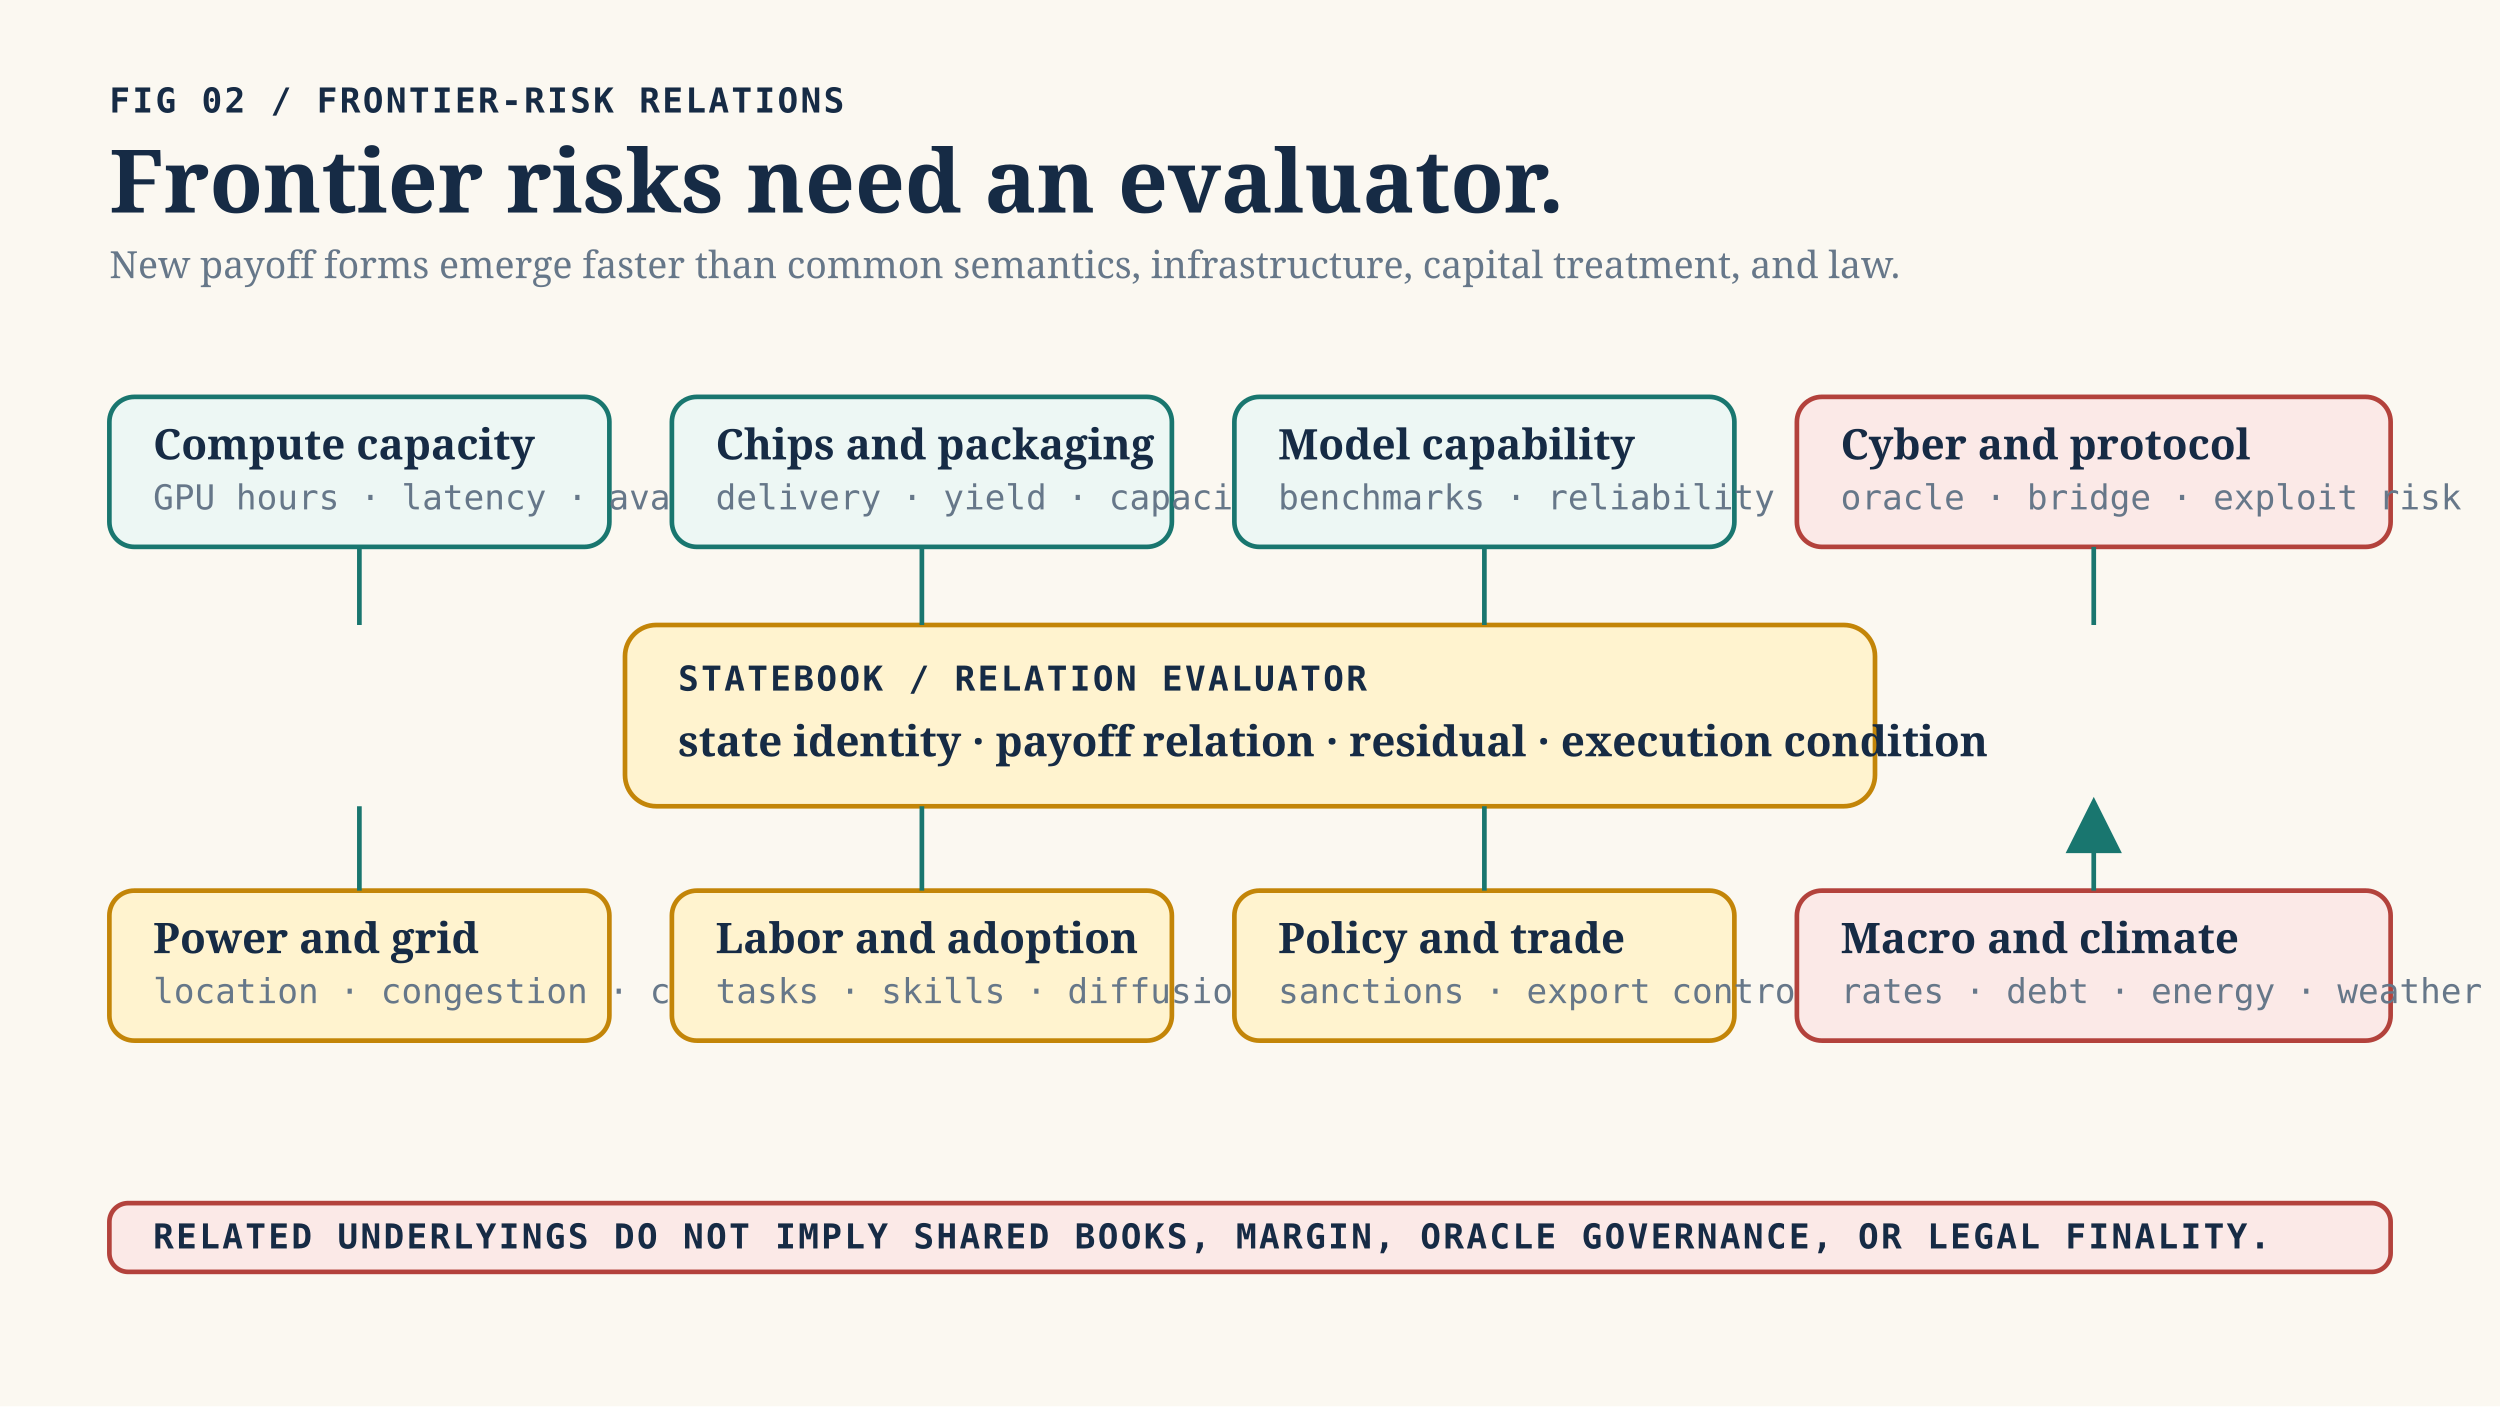
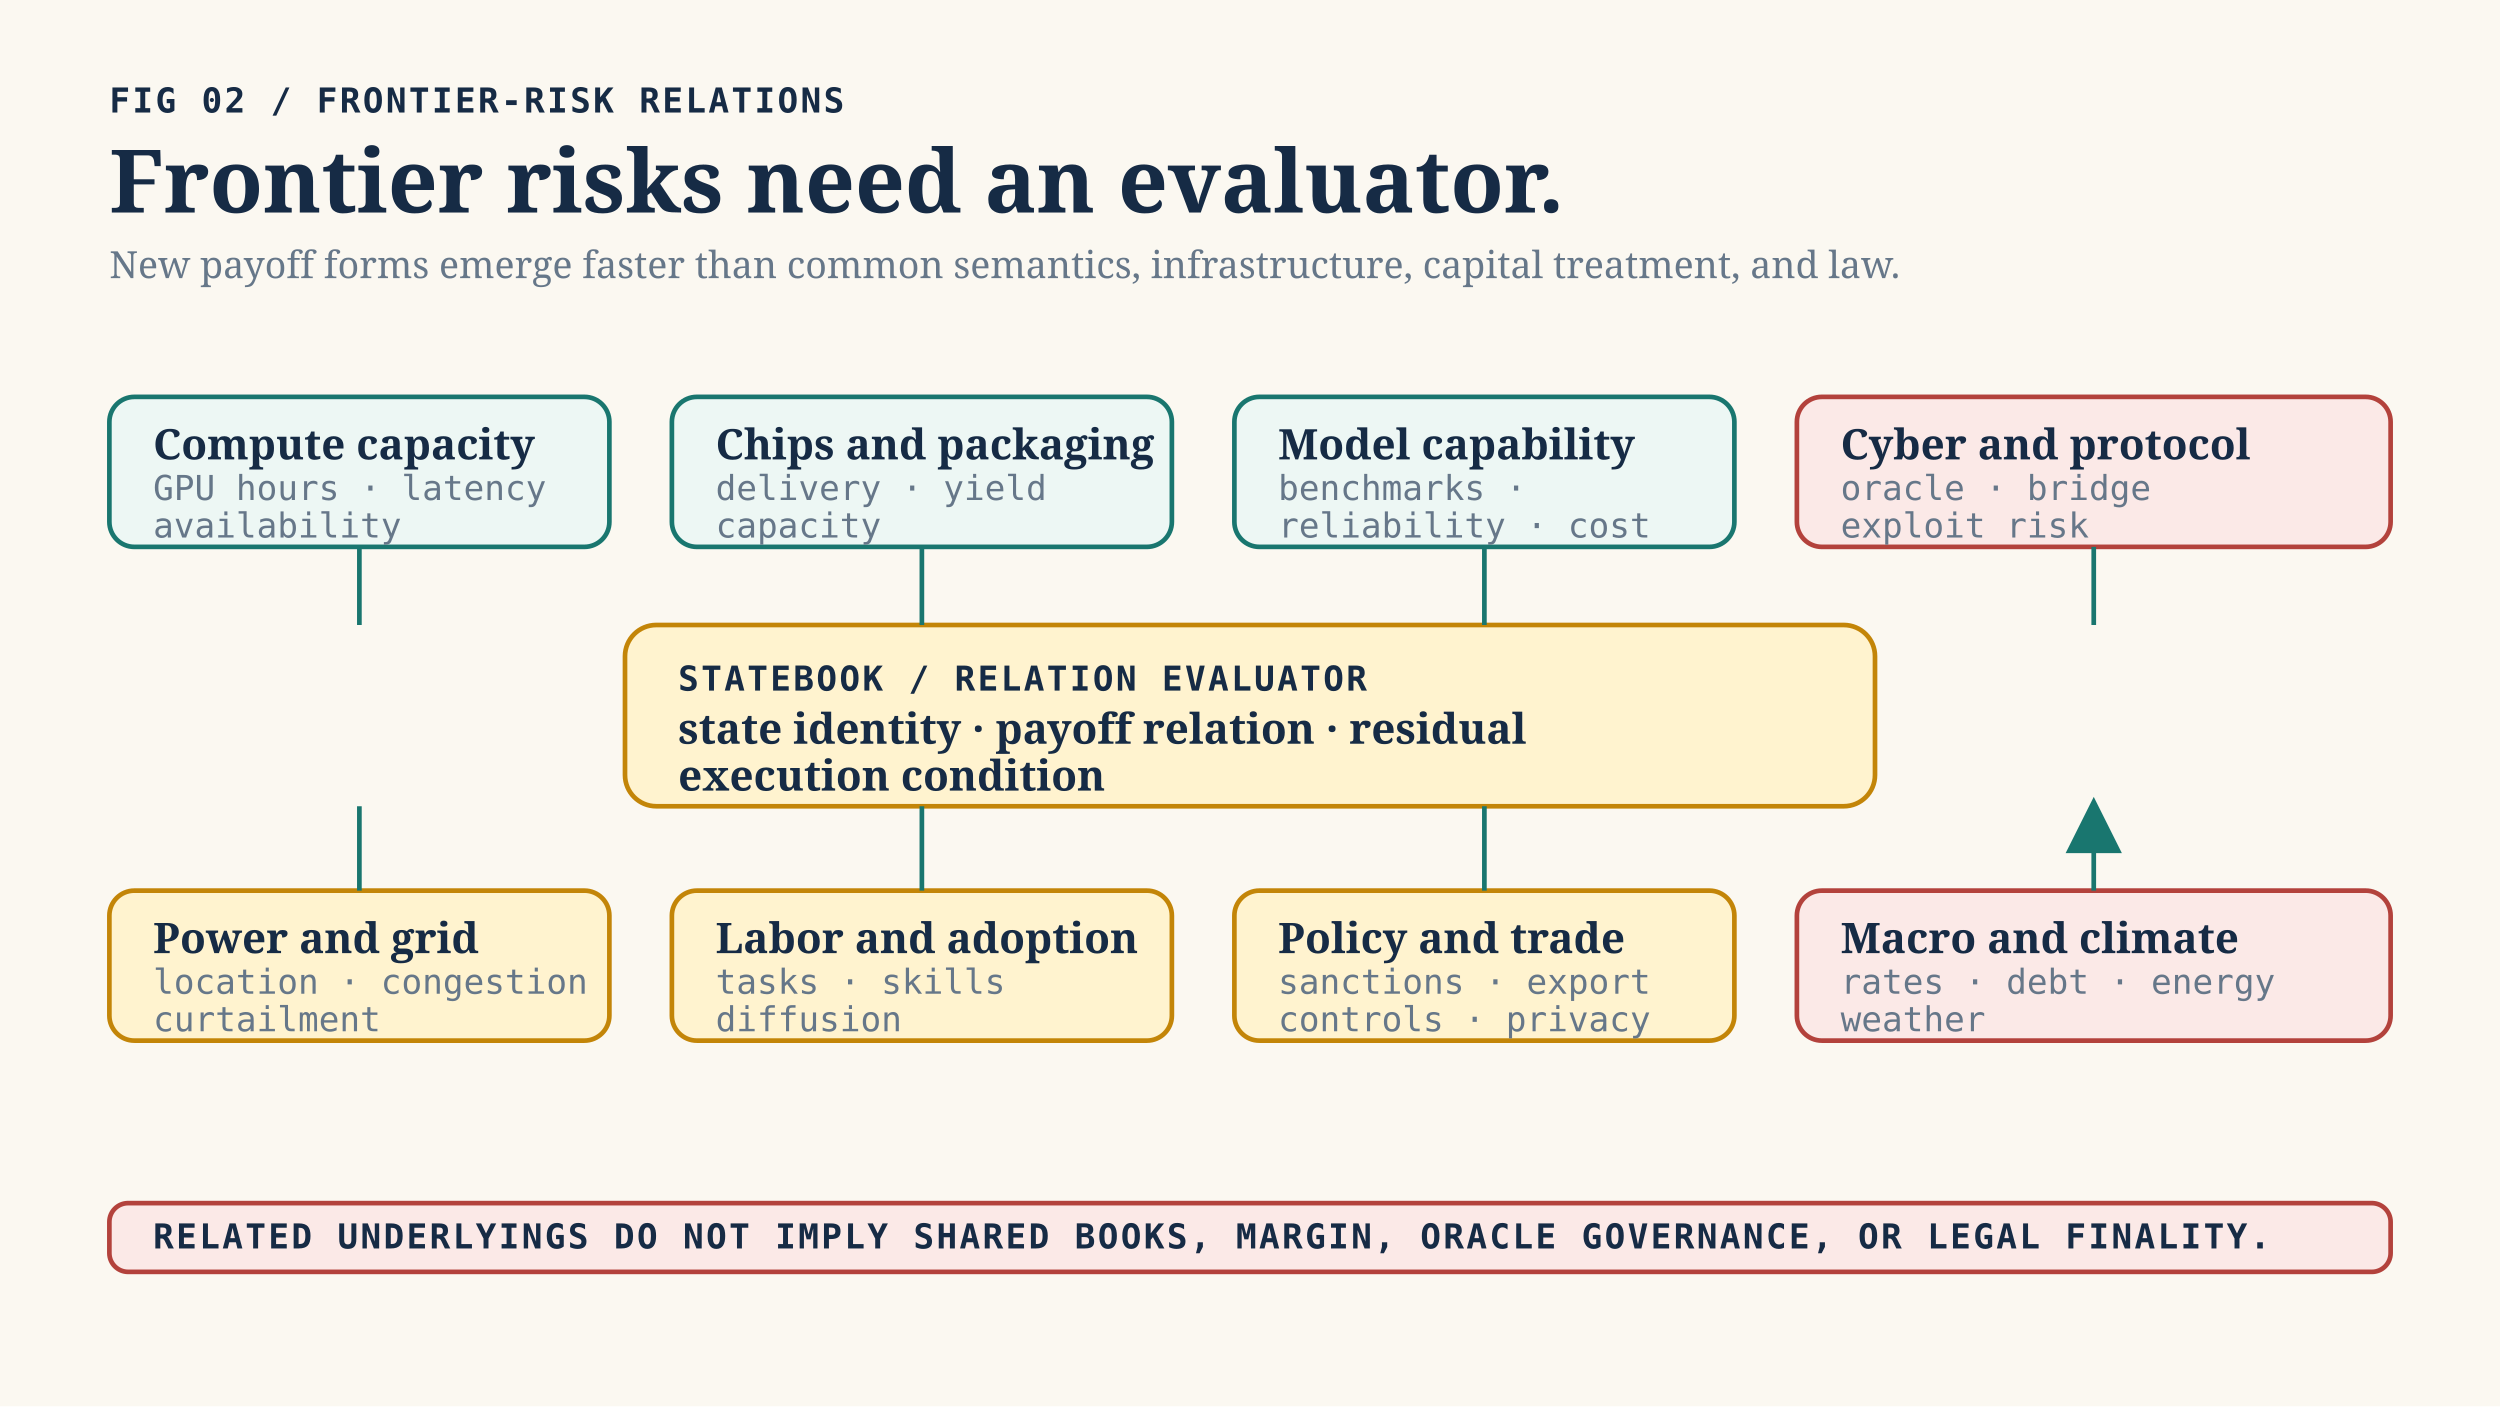
<svg xmlns="http://www.w3.org/2000/svg" width="1600" height="900" viewBox="0 0 1600 900" role="img" aria-labelledby="title desc">
  <defs>
    <style>.ink{fill:#162b45}.muted{fill:#667789}.h{font:700 56px Georgia,serif}.t{font:700 27px Georgia,serif}.b{font:24px Georgia,serif}.k{font:700 22px ui-monospace,Consolas,monospace;letter-spacing:1.5px}.x{font:22px ui-monospace,Consolas,monospace}.navy{fill:#fffdfa;stroke:#173a63;stroke-width:3}.teal{fill:#edf7f4;stroke:#19766f;stroke-width:3}.gold{fill:#fff3cf;stroke:#c38508;stroke-width:3}.red{fill:#fbe9e7;stroke:#b3423c;stroke-width:3}</style>
    <marker id="arrow" markerWidth="12" markerHeight="12" refX="10" refY="6" orient="auto">
      <path d="M0,0 L12,6 L0,12 Z" fill="#19766f" />
    </marker>
  </defs>
  <rect width="1600" height="900" fill="#fbf8f1" />
  <text x="70" y="72" class="k ink">FIG 02 / FRONTIER-RISK RELATIONS</text>
  <text x="70" y="136" class="h ink">Frontier risks need an evaluator.</text>
  <text x="70" y="178" class="b muted">New payoff forms emerge faster than common semantics, infrastructure, capital treatment, and law.</text>
  <g>
    <rect x="70" y="254" width="320" height="96" rx="16" class="teal" />
    <text x="98" y="294" class="t ink">Compute capacity</text>
-     <text x="98" y="326" class="x muted">GPU hours · latency · availability</text>
+     <text x="98" y="320" class="x muted">
+       <tspan x="98">GPU hours · latency</tspan>
+       <tspan x="98" dy="24">availability</tspan>
+     </text>
    <rect x="430" y="254" width="320" height="96" rx="16" class="teal" />
    <text x="458" y="294" class="t ink">Chips and packaging</text>
-     <text x="458" y="326" class="x muted">delivery · yield · capacity</text>
+     <text x="458" y="320" class="x muted">
+       <tspan x="458">delivery · yield</tspan>
+       <tspan x="458" dy="24">capacity</tspan>
+     </text>
    <rect x="790" y="254" width="320" height="96" rx="16" class="teal" />
    <text x="818" y="294" class="t ink">Model capability</text>
-     <text x="818" y="326" class="x muted">benchmarks · reliability · cost</text>
+     <text x="818" y="320" class="x muted">
+       <tspan x="818">benchmarks ·</tspan>
+       <tspan x="818" dy="24">reliability · cost</tspan>
+     </text>
    <rect x="1150" y="254" width="380" height="96" rx="16" class="red" />
    <text x="1178" y="294" class="t ink">Cyber and protocol</text>
-     <text x="1178" y="326" class="x muted">oracle · bridge · exploit risk</text>
+     <text x="1178" y="320" class="x muted">
+       <tspan x="1178">oracle · bridge</tspan>
+       <tspan x="1178" dy="24">exploit risk</tspan>
+     </text>
    <rect x="70" y="570" width="320" height="96" rx="16" class="gold" />
    <text x="98" y="610" class="t ink">Power and grid</text>
-     <text x="98" y="642" class="x muted">location · congestion · curtailment</text>
+     <text x="98" y="636" class="x muted">
+       <tspan x="98">location · congestion</tspan>
+       <tspan x="98" dy="24">curtailment</tspan>
+     </text>
    <rect x="430" y="570" width="320" height="96" rx="16" class="gold" />
    <text x="458" y="610" class="t ink">Labor and adoption</text>
-     <text x="458" y="642" class="x muted">tasks · skills · diffusion</text>
+     <text x="458" y="636" class="x muted">
+       <tspan x="458">tasks · skills</tspan>
+       <tspan x="458" dy="24">diffusion</tspan>
+     </text>
    <rect x="790" y="570" width="320" height="96" rx="16" class="gold" />
    <text x="818" y="610" class="t ink">Policy and trade</text>
-     <text x="818" y="642" class="x muted">sanctions · export controls · privacy</text>
+     <text x="818" y="636" class="x muted">
+       <tspan x="818">sanctions · export</tspan>
+       <tspan x="818" dy="24">controls · privacy</tspan>
+     </text>
    <rect x="1150" y="570" width="380" height="96" rx="16" class="red" />
    <text x="1178" y="610" class="t ink">Macro and climate</text>
-     <text x="1178" y="642" class="x muted">rates · debt · energy · weather</text>
+     <text x="1178" y="636" class="x muted">
+       <tspan x="1178">rates · debt · energy</tspan>
+       <tspan x="1178" dy="24">weather</tspan>
+     </text>
  </g>
  <rect x="400" y="400" width="800" height="116" rx="20" class="gold" />
  <text x="434" y="442" class="k ink">STATEBOOK / RELATION EVALUATOR</text>
-   <text x="434" y="484" class="t ink">state identity · payoff relation · residual · execution condition</text>
+   <text x="434" y="476" class="t ink">
+     <tspan x="434">state identity · payoff relation · residual</tspan>
+     <tspan x="434" dy="30">execution condition</tspan>
+   </text>
  <path d="M230 350V400 M590 350V400 M950 350V400 M1340 350V400 M230 570V516 M590 570V516 M950 570V516 M1340 570V516" fill="none" stroke="#19766f" stroke-width="3" marker-end="url(#arrow)" />
  <rect x="70" y="770" width="1460" height="44" rx="12" class="red" />
  <text x="98" y="799" class="k ink">RELATED UNDERLYINGS DO NOT IMPLY SHARED BOOKS, MARGIN, ORACLE GOVERNANCE, OR LEGAL FINALITY.</text>
</svg>
